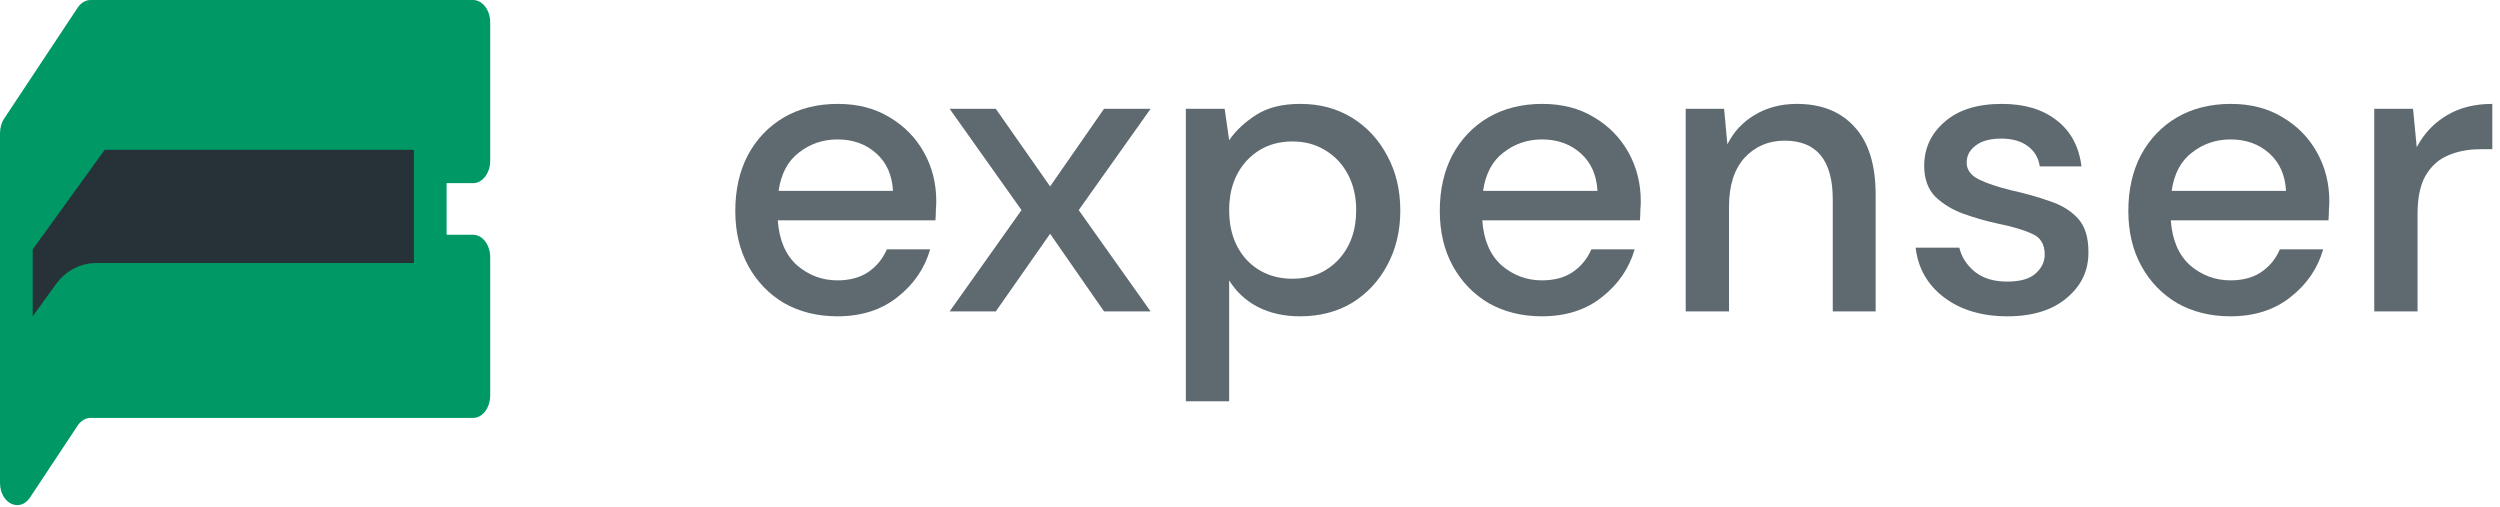
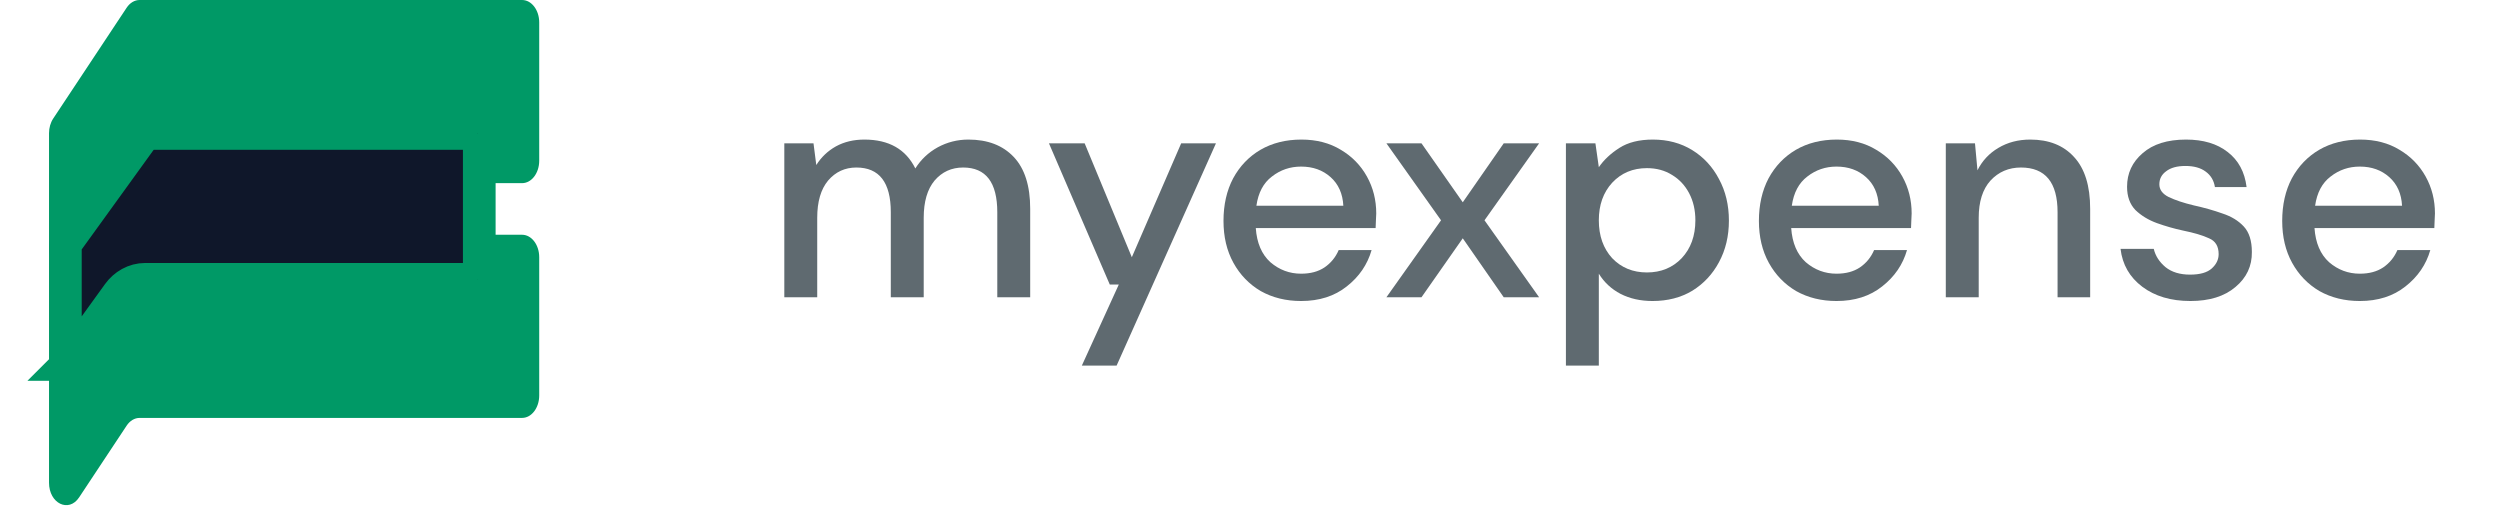
<svg xmlns="http://www.w3.org/2000/svg" width="153" height="31" viewBox="0 0 153 31" fill="none">
-   <path d="M5.544 0C5.24 0 4.95 0.173 4.751 0.473L0.256 7.256C0.091 7.505 0 7.824 0 8.154V15.174C0 16.444 1.206 17.032 1.842 16.073L4.751 11.682C4.95 11.382 5.24 11.209 5.544 11.209H28.951C29.53 11.209 30 10.595 30 9.837V1.372C30 0.614 29.53 0 28.951 0H5.544Z" fill="#009966" />
-   <path d="M5.544 14.367C5.24 14.367 4.95 14.54 4.751 14.84L0.256 21.623C0.091 21.872 0 22.191 0 22.521V29.541C0 30.811 1.206 31.399 1.842 30.439L4.751 26.049C4.95 25.748 5.24 25.576 5.544 25.576H28.951C29.53 25.576 30 24.962 30 24.204V15.739C30 14.981 29.53 14.367 28.951 14.367H5.544Z" fill="#009966" />
-   <path d="M1.083 14.827L5.86 8.216C5.881 8.187 5.898 8.174 5.906 8.169H26.203C26.21 8.173 26.221 8.182 26.237 8.201C26.281 8.254 26.331 8.359 26.331 8.506V16.757C26.331 16.904 26.281 17.009 26.237 17.062C26.221 17.081 26.21 17.09 26.203 17.094H5.893C5.207 17.094 4.614 17.452 4.239 17.97L1.147 22.249C1.135 22.266 1.124 22.278 1.116 22.287C1.079 22.258 1 22.17 1 21.959V15.117C1 14.989 1.04 14.887 1.083 14.827ZM26.197 8.165C26.197 8.165 26.198 8.166 26.201 8.167C26.198 8.166 26.197 8.166 26.197 8.165ZM26.197 17.098C26.197 17.097 26.198 17.097 26.201 17.096C26.198 17.097 26.197 17.098 26.197 17.098ZM1.092 22.306C1.092 22.306 1.093 22.305 1.095 22.305C1.093 22.306 1.092 22.306 1.092 22.306Z" fill="#263238" stroke="#009966" stroke-width="2" />
-   <path d="M51.25 19.358C50.033 19.358 48.95 19.091 48 18.558C47.067 18.008 46.333 17.25 45.8 16.283C45.267 15.316 45 14.191 45 12.908C45 11.608 45.258 10.466 45.775 9.483C46.308 8.499 47.042 7.733 47.975 7.183C48.925 6.633 50.025 6.358 51.275 6.358C52.492 6.358 53.55 6.633 54.45 7.183C55.35 7.716 56.05 8.433 56.55 9.333C57.05 10.233 57.3 11.225 57.3 12.308C57.3 12.475 57.292 12.658 57.275 12.858C57.275 13.041 57.267 13.249 57.25 13.483H47.6C47.683 14.683 48.075 15.6 48.775 16.233C49.492 16.849 50.317 17.158 51.25 17.158C52 17.158 52.625 16.991 53.125 16.658C53.642 16.308 54.025 15.841 54.275 15.258H56.925C56.592 16.424 55.925 17.399 54.925 18.183C53.942 18.966 52.717 19.358 51.25 19.358ZM51.25 8.533C50.367 8.533 49.583 8.799 48.9 9.333C48.217 9.849 47.8 10.633 47.65 11.683H54.65C54.6 10.716 54.258 9.949 53.625 9.383C52.992 8.816 52.2 8.533 51.25 8.533Z" fill="#5F6A70" />
-   <path d="M58.117 19.058L62.517 12.858L58.117 6.658H60.942L64.267 11.408L67.567 6.658H70.417L66.017 12.858L70.417 19.058H67.567L64.267 14.308L60.942 19.058H58.117Z" fill="#5F6A70" />
-   <path d="M72.574 24.558V6.658H74.949L75.224 8.583C75.624 7.999 76.174 7.483 76.874 7.033C77.574 6.583 78.474 6.358 79.574 6.358C80.774 6.358 81.832 6.641 82.749 7.208C83.666 7.774 84.382 8.549 84.899 9.533C85.432 10.516 85.699 11.633 85.699 12.883C85.699 14.133 85.432 15.249 84.899 16.233C84.382 17.2 83.666 17.966 82.749 18.533C81.832 19.083 80.766 19.358 79.549 19.358C78.582 19.358 77.724 19.166 76.974 18.783C76.241 18.399 75.657 17.858 75.224 17.158V24.558H72.574ZM79.099 17.058C80.232 17.058 81.166 16.674 81.899 15.908C82.632 15.124 82.999 14.108 82.999 12.858C82.999 12.041 82.832 11.316 82.499 10.683C82.166 10.05 81.707 9.558 81.124 9.208C80.541 8.841 79.866 8.658 79.099 8.658C77.966 8.658 77.032 9.049 76.299 9.833C75.582 10.616 75.224 11.624 75.224 12.858C75.224 14.108 75.582 15.124 76.299 15.908C77.032 16.674 77.966 17.058 79.099 17.058Z" fill="#5F6A70" />
-   <path d="M94.365 19.358C93.149 19.358 92.065 19.091 91.115 18.558C90.182 18.008 89.449 17.25 88.915 16.283C88.382 15.316 88.115 14.191 88.115 12.908C88.115 11.608 88.374 10.466 88.89 9.483C89.424 8.499 90.157 7.733 91.09 7.183C92.04 6.633 93.14 6.358 94.39 6.358C95.607 6.358 96.665 6.633 97.565 7.183C98.465 7.716 99.165 8.433 99.665 9.333C100.165 10.233 100.415 11.225 100.415 12.308C100.415 12.475 100.407 12.658 100.39 12.858C100.39 13.041 100.382 13.249 100.365 13.483H90.715C90.799 14.683 91.19 15.6 91.89 16.233C92.607 16.849 93.432 17.158 94.365 17.158C95.115 17.158 95.74 16.991 96.24 16.658C96.757 16.308 97.14 15.841 97.39 15.258H100.04C99.707 16.424 99.04 17.399 98.04 18.183C97.057 18.966 95.832 19.358 94.365 19.358ZM94.365 8.533C93.482 8.533 92.699 8.799 92.015 9.333C91.332 9.849 90.915 10.633 90.765 11.683H97.765C97.715 10.716 97.374 9.949 96.74 9.383C96.107 8.816 95.315 8.533 94.365 8.533Z" fill="#5F6A70" />
-   <path d="M103.165 19.058V6.658H105.515L105.715 8.833C106.098 8.066 106.657 7.466 107.39 7.033C108.14 6.583 108.998 6.358 109.965 6.358C111.465 6.358 112.64 6.824 113.49 7.758C114.357 8.691 114.79 10.083 114.79 11.933V19.058H112.165V12.208C112.165 9.808 111.182 8.608 109.215 8.608C108.232 8.608 107.415 8.958 106.765 9.658C106.132 10.358 105.815 11.358 105.815 12.658V19.058H103.165Z" fill="#5F6A70" />
-   <path d="M122.861 19.358C121.294 19.358 120.003 18.974 118.986 18.208C117.969 17.441 117.386 16.424 117.236 15.158H119.911C120.044 15.725 120.361 16.216 120.861 16.633C121.361 17.033 122.019 17.233 122.836 17.233C123.636 17.233 124.219 17.066 124.586 16.733C124.953 16.399 125.136 16.016 125.136 15.583C125.136 14.95 124.878 14.524 124.361 14.308C123.861 14.075 123.161 13.866 122.261 13.683C121.561 13.533 120.861 13.333 120.161 13.083C119.478 12.833 118.903 12.483 118.436 12.033C117.986 11.566 117.761 10.941 117.761 10.158C117.761 9.074 118.178 8.174 119.011 7.458C119.844 6.724 121.011 6.358 122.511 6.358C123.894 6.358 125.011 6.691 125.861 7.358C126.728 8.024 127.236 8.966 127.386 10.183H124.836C124.753 9.649 124.503 9.233 124.086 8.933C123.686 8.633 123.144 8.483 122.461 8.483C121.794 8.483 121.278 8.624 120.911 8.908C120.544 9.174 120.361 9.524 120.361 9.958C120.361 10.391 120.611 10.733 121.111 10.983C121.628 11.233 122.303 11.458 123.136 11.658C123.969 11.841 124.736 12.058 125.436 12.308C126.153 12.541 126.728 12.891 127.161 13.358C127.594 13.825 127.811 14.508 127.811 15.408C127.828 16.541 127.386 17.483 126.486 18.233C125.603 18.983 124.394 19.358 122.861 19.358Z" fill="#5F6A70" />
-   <path d="M136.504 19.358C135.287 19.358 134.204 19.091 133.254 18.558C132.321 18.008 131.587 17.25 131.054 16.283C130.521 15.316 130.254 14.191 130.254 12.908C130.254 11.608 130.512 10.466 131.029 9.483C131.562 8.499 132.296 7.733 133.229 7.183C134.179 6.633 135.279 6.358 136.529 6.358C137.746 6.358 138.804 6.633 139.704 7.183C140.604 7.716 141.304 8.433 141.804 9.333C142.304 10.233 142.554 11.225 142.554 12.308C142.554 12.475 142.546 12.658 142.529 12.858C142.529 13.041 142.521 13.249 142.504 13.483H132.854C132.937 14.683 133.329 15.6 134.029 16.233C134.746 16.849 135.571 17.158 136.504 17.158C137.254 17.158 137.879 16.991 138.379 16.658C138.896 16.308 139.279 15.841 139.529 15.258H142.179C141.846 16.424 141.179 17.399 140.179 18.183C139.196 18.966 137.971 19.358 136.504 19.358ZM136.504 8.533C135.621 8.533 134.837 8.799 134.154 9.333C133.471 9.849 133.054 10.633 132.904 11.683H139.904C139.854 10.716 139.512 9.949 138.879 9.383C138.246 8.816 137.454 8.533 136.504 8.533Z" fill="#5F6A70" />
-   <path d="M145.304 19.058V6.658H147.679L147.904 9.008C148.337 8.191 148.937 7.549 149.704 7.083C150.487 6.599 151.429 6.358 152.529 6.358V9.133H151.804C151.07 9.133 150.412 9.258 149.829 9.508C149.262 9.741 148.804 10.149 148.454 10.733C148.12 11.3 147.954 12.091 147.954 13.108V19.058H145.304Z" fill="#5F6A70" />
+   <path d="M8.544 0C8.24 0 7.95 0.173 7.751 0.473L3.256 7.256C3.091 7.505 3 7.824 3 8.154V15.174C3 16.444 4.206 17.032 4.842 16.073L7.751 11.682C7.95 11.382 8.24 11.209 8.544 11.209H31.951C32.53 11.209 33 10.595 33 9.837V1.372C33 0.614 32.53 0 31.951 0H8.544Z" fill="#009966" />
+   <path d="M8.544 14.367C8.24 14.367 7.95 14.54 7.751 14.84L3.256 21.623C3.091 21.872 3 22.191 3 22.521V29.541C3 30.811 4.206 31.399 4.842 30.44L7.751 26.049C7.95 25.749 8.24 25.576 8.544 25.576H31.951C32.53 25.576 33 24.962 33 24.204V15.739C33 14.981 32.53 14.367 31.951 14.367H8.544Z" fill="#009966" />
+   <path d="M4.083 14.827L8.86 8.216C8.881 8.187 8.898 8.174 8.906 8.169H29.203C29.21 8.173 29.221 8.182 29.237 8.201C29.281 8.254 29.331 8.359 29.331 8.506V16.757C29.331 16.904 29.281 17.009 29.237 17.062C29.221 17.081 29.21 17.09 29.203 17.094H8.893C8.207 17.094 7.614 17.452 7.239 17.97L4.147 22.249C4.135 22.266 4.124 22.278 4.116 22.287C4.079 22.258 4 22.17 4 21.959V15.117C4 14.989 4.04 14.887 4.083 14.827ZM29.197 8.165C29.197 8.165 29.198 8.166 29.201 8.167C29.198 8.166 29.197 8.166 29.197 8.165ZM29.197 17.098C29.197 17.097 29.198 17.097 29.201 17.096C29.198 17.097 29.197 17.098 29.197 17.098ZM4.092 22.306C4.092 22.306 4.093 22.305 4.095 22.305C4.093 22.306 4.092 22.306 4.092 22.306Z" fill="#0F172A" stroke="#009966" stroke-width="2" />
+   <path d="M48 18.194V8.77H49.786L49.957 10.1C50.261 9.618 50.66 9.238 51.154 8.96C51.661 8.681 52.243 8.542 52.902 8.542C54.397 8.542 55.435 9.131 56.018 10.309C56.36 9.764 56.816 9.333 57.386 9.017C57.969 8.7 58.596 8.542 59.267 8.542C60.445 8.542 61.37 8.896 62.041 9.606C62.712 10.315 63.048 11.373 63.048 12.779V18.194H61.034V12.988C61.034 11.164 60.337 10.252 58.944 10.252C58.235 10.252 57.652 10.518 57.196 11.05C56.753 11.582 56.531 12.342 56.531 13.33V18.194H54.517V12.988C54.517 11.164 53.814 10.252 52.408 10.252C51.711 10.252 51.135 10.518 50.679 11.05C50.236 11.582 50.014 12.342 50.014 13.33V18.194H48Z" fill="#5F6A70" />
+   <path d="M66.209 22.374L68.47 17.415H67.919L64.195 8.77H66.38L69.268 15.743L72.289 8.77H74.417L68.337 22.374H66.209Z" fill="#5F6A70" />
+   <path d="M79.628 18.422C78.703 18.422 77.88 18.219 77.158 17.814C76.448 17.396 75.891 16.819 75.486 16.085C75.08 15.35 74.878 14.495 74.878 13.52C74.878 12.532 75.074 11.664 75.467 10.917C75.872 10.169 76.429 9.587 77.139 9.169C77.861 8.751 78.697 8.542 79.647 8.542C80.571 8.542 81.376 8.751 82.06 9.169C82.744 9.574 83.276 10.119 83.656 10.803C84.036 11.487 84.226 12.24 84.226 13.064C84.226 13.19 84.219 13.33 84.207 13.482C84.207 13.621 84.2 13.779 84.188 13.957H76.854C76.917 14.869 77.215 15.565 77.747 16.047C78.291 16.515 78.918 16.75 79.628 16.75C80.198 16.75 80.673 16.623 81.053 16.37C81.445 16.104 81.737 15.749 81.927 15.306H83.941C83.687 16.192 83.181 16.933 82.421 17.529C81.673 18.124 80.742 18.422 79.628 18.422ZM79.628 10.195C78.956 10.195 78.361 10.397 77.842 10.803C77.322 11.195 77.006 11.791 76.892 12.589H82.212C82.174 11.854 81.914 11.271 81.433 10.841C80.951 10.41 80.35 10.195 79.628 10.195Z" fill="#5F6A70" />
+   <path d="M84.847 18.194L88.191 13.482L84.847 8.77H86.994L89.521 12.38L92.029 8.77H94.195L90.851 13.482L94.195 18.194H92.029L89.521 14.584L86.994 18.194H84.847Z" fill="#5F6A70" />
+   <path d="M95.834 22.374V8.77H97.639L97.848 10.233C98.152 9.789 98.57 9.397 99.102 9.055C99.634 8.713 100.318 8.542 101.154 8.542C102.066 8.542 102.87 8.757 103.567 9.188C104.264 9.618 104.808 10.207 105.201 10.955C105.606 11.702 105.809 12.551 105.809 13.501C105.809 14.451 105.606 15.299 105.201 16.047C104.808 16.781 104.264 17.364 103.567 17.795C102.87 18.213 102.06 18.422 101.135 18.422C100.4 18.422 99.748 18.276 99.178 17.985C98.621 17.693 98.177 17.282 97.848 16.75V22.374H95.834ZM100.793 16.674C101.654 16.674 102.364 16.382 102.921 15.8C103.478 15.204 103.757 14.432 103.757 13.482C103.757 12.861 103.63 12.31 103.377 11.829C103.124 11.347 102.775 10.974 102.332 10.708C101.889 10.429 101.376 10.29 100.793 10.29C99.932 10.29 99.222 10.587 98.665 11.183C98.12 11.778 97.848 12.544 97.848 13.482C97.848 14.432 98.12 15.204 98.665 15.8C99.222 16.382 99.932 16.674 100.793 16.674Z" fill="#5F6A70" />
+   <path d="M112.395 18.422C111.471 18.422 110.647 18.219 109.925 17.814C109.216 17.396 108.659 16.819 108.253 16.085C107.848 15.35 107.645 14.495 107.645 13.52C107.645 12.532 107.842 11.664 108.234 10.917C108.64 10.169 109.197 9.587 109.906 9.169C110.628 8.751 111.464 8.542 112.414 8.542C113.339 8.542 114.143 8.751 114.827 9.169C115.511 9.574 116.043 10.119 116.423 10.803C116.803 11.487 116.993 12.24 116.993 13.064C116.993 13.19 116.987 13.33 116.974 13.482C116.974 13.621 116.968 13.779 116.955 13.957H109.621C109.685 14.869 109.982 15.565 110.514 16.047C111.059 16.515 111.686 16.75 112.395 16.75C112.965 16.75 113.44 16.623 113.82 16.37C114.213 16.104 114.504 15.749 114.694 15.306H116.708C116.455 16.192 115.948 16.933 115.188 17.529C114.441 18.124 113.51 18.422 112.395 18.422ZM112.395 10.195C111.724 10.195 111.129 10.397 110.609 10.803C110.09 11.195 109.773 11.791 109.659 12.589H114.979C114.941 11.854 114.682 11.271 114.2 10.841C113.719 10.41 113.117 10.195 112.395 10.195Z" fill="#5F6A70" />
+   <path d="M119.083 18.194V8.77H120.869L121.021 10.423C121.312 9.84 121.737 9.384 122.294 9.055C122.864 8.713 123.516 8.542 124.251 8.542C125.391 8.542 126.284 8.896 126.93 9.606C127.589 10.315 127.918 11.373 127.918 12.779V18.194H125.923V12.988C125.923 11.164 125.176 10.252 123.681 10.252C122.934 10.252 122.313 10.518 121.819 11.05C121.338 11.582 121.097 12.342 121.097 13.33V18.194H119.083Z" fill="#5F6A70" />
+   <path d="M134.052 18.422C132.861 18.422 131.88 18.13 131.107 17.548C130.334 16.965 129.891 16.192 129.777 15.23H131.81C131.911 15.66 132.152 16.034 132.532 16.351C132.912 16.655 133.412 16.807 134.033 16.807C134.641 16.807 135.084 16.68 135.363 16.427C135.642 16.173 135.781 15.882 135.781 15.553C135.781 15.071 135.585 14.748 135.192 14.584C134.812 14.406 134.28 14.248 133.596 14.109C133.064 13.995 132.532 13.843 132 13.653C131.481 13.463 131.044 13.197 130.689 12.855C130.347 12.5 130.176 12.025 130.176 11.43C130.176 10.606 130.493 9.922 131.126 9.378C131.759 8.82 132.646 8.542 133.786 8.542C134.837 8.542 135.686 8.795 136.332 9.302C136.991 9.808 137.377 10.524 137.491 11.449H135.553C135.49 11.043 135.3 10.727 134.983 10.499C134.679 10.271 134.267 10.157 133.748 10.157C133.241 10.157 132.849 10.264 132.57 10.48C132.291 10.682 132.152 10.948 132.152 11.278C132.152 11.607 132.342 11.867 132.722 12.057C133.115 12.247 133.628 12.418 134.261 12.57C134.894 12.709 135.477 12.874 136.009 13.064C136.554 13.241 136.991 13.507 137.32 13.862C137.649 14.216 137.814 14.736 137.814 15.42C137.827 16.281 137.491 16.997 136.807 17.567C136.136 18.137 135.217 18.422 134.052 18.422Z" fill="#5F6A70" />
+   <path d="M144.421 18.422C143.496 18.422 142.673 18.219 141.951 17.814C141.241 17.396 140.684 16.819 140.279 16.085C139.873 15.35 139.671 14.495 139.671 13.52C139.671 12.532 139.867 11.664 140.26 10.917C140.665 10.169 141.222 9.587 141.932 9.169C142.654 8.751 143.49 8.542 144.44 8.542C145.364 8.542 146.169 8.751 146.853 9.169C147.537 9.574 148.069 10.119 148.449 10.803C148.829 11.487 149.019 12.24 149.019 13.064C149.019 13.19 149.012 13.33 149 13.482C149 13.621 148.993 13.779 148.981 13.957H141.647C141.71 14.869 142.008 15.565 142.54 16.047C143.084 16.515 143.711 16.75 144.421 16.75C144.991 16.75 145.466 16.623 145.846 16.37C146.238 16.104 146.53 15.749 146.72 15.306H148.734C148.48 16.192 147.974 16.933 147.214 17.529C146.466 18.124 145.535 18.422 144.421 18.422ZM144.421 10.195C143.749 10.195 143.154 10.397 142.635 10.803C142.115 11.195 141.799 11.791 141.685 12.589H147.005C146.967 11.854 146.707 11.271 146.226 10.841C145.744 10.41 145.143 10.195 144.421 10.195Z" fill="#5F6A70" />
</svg>
